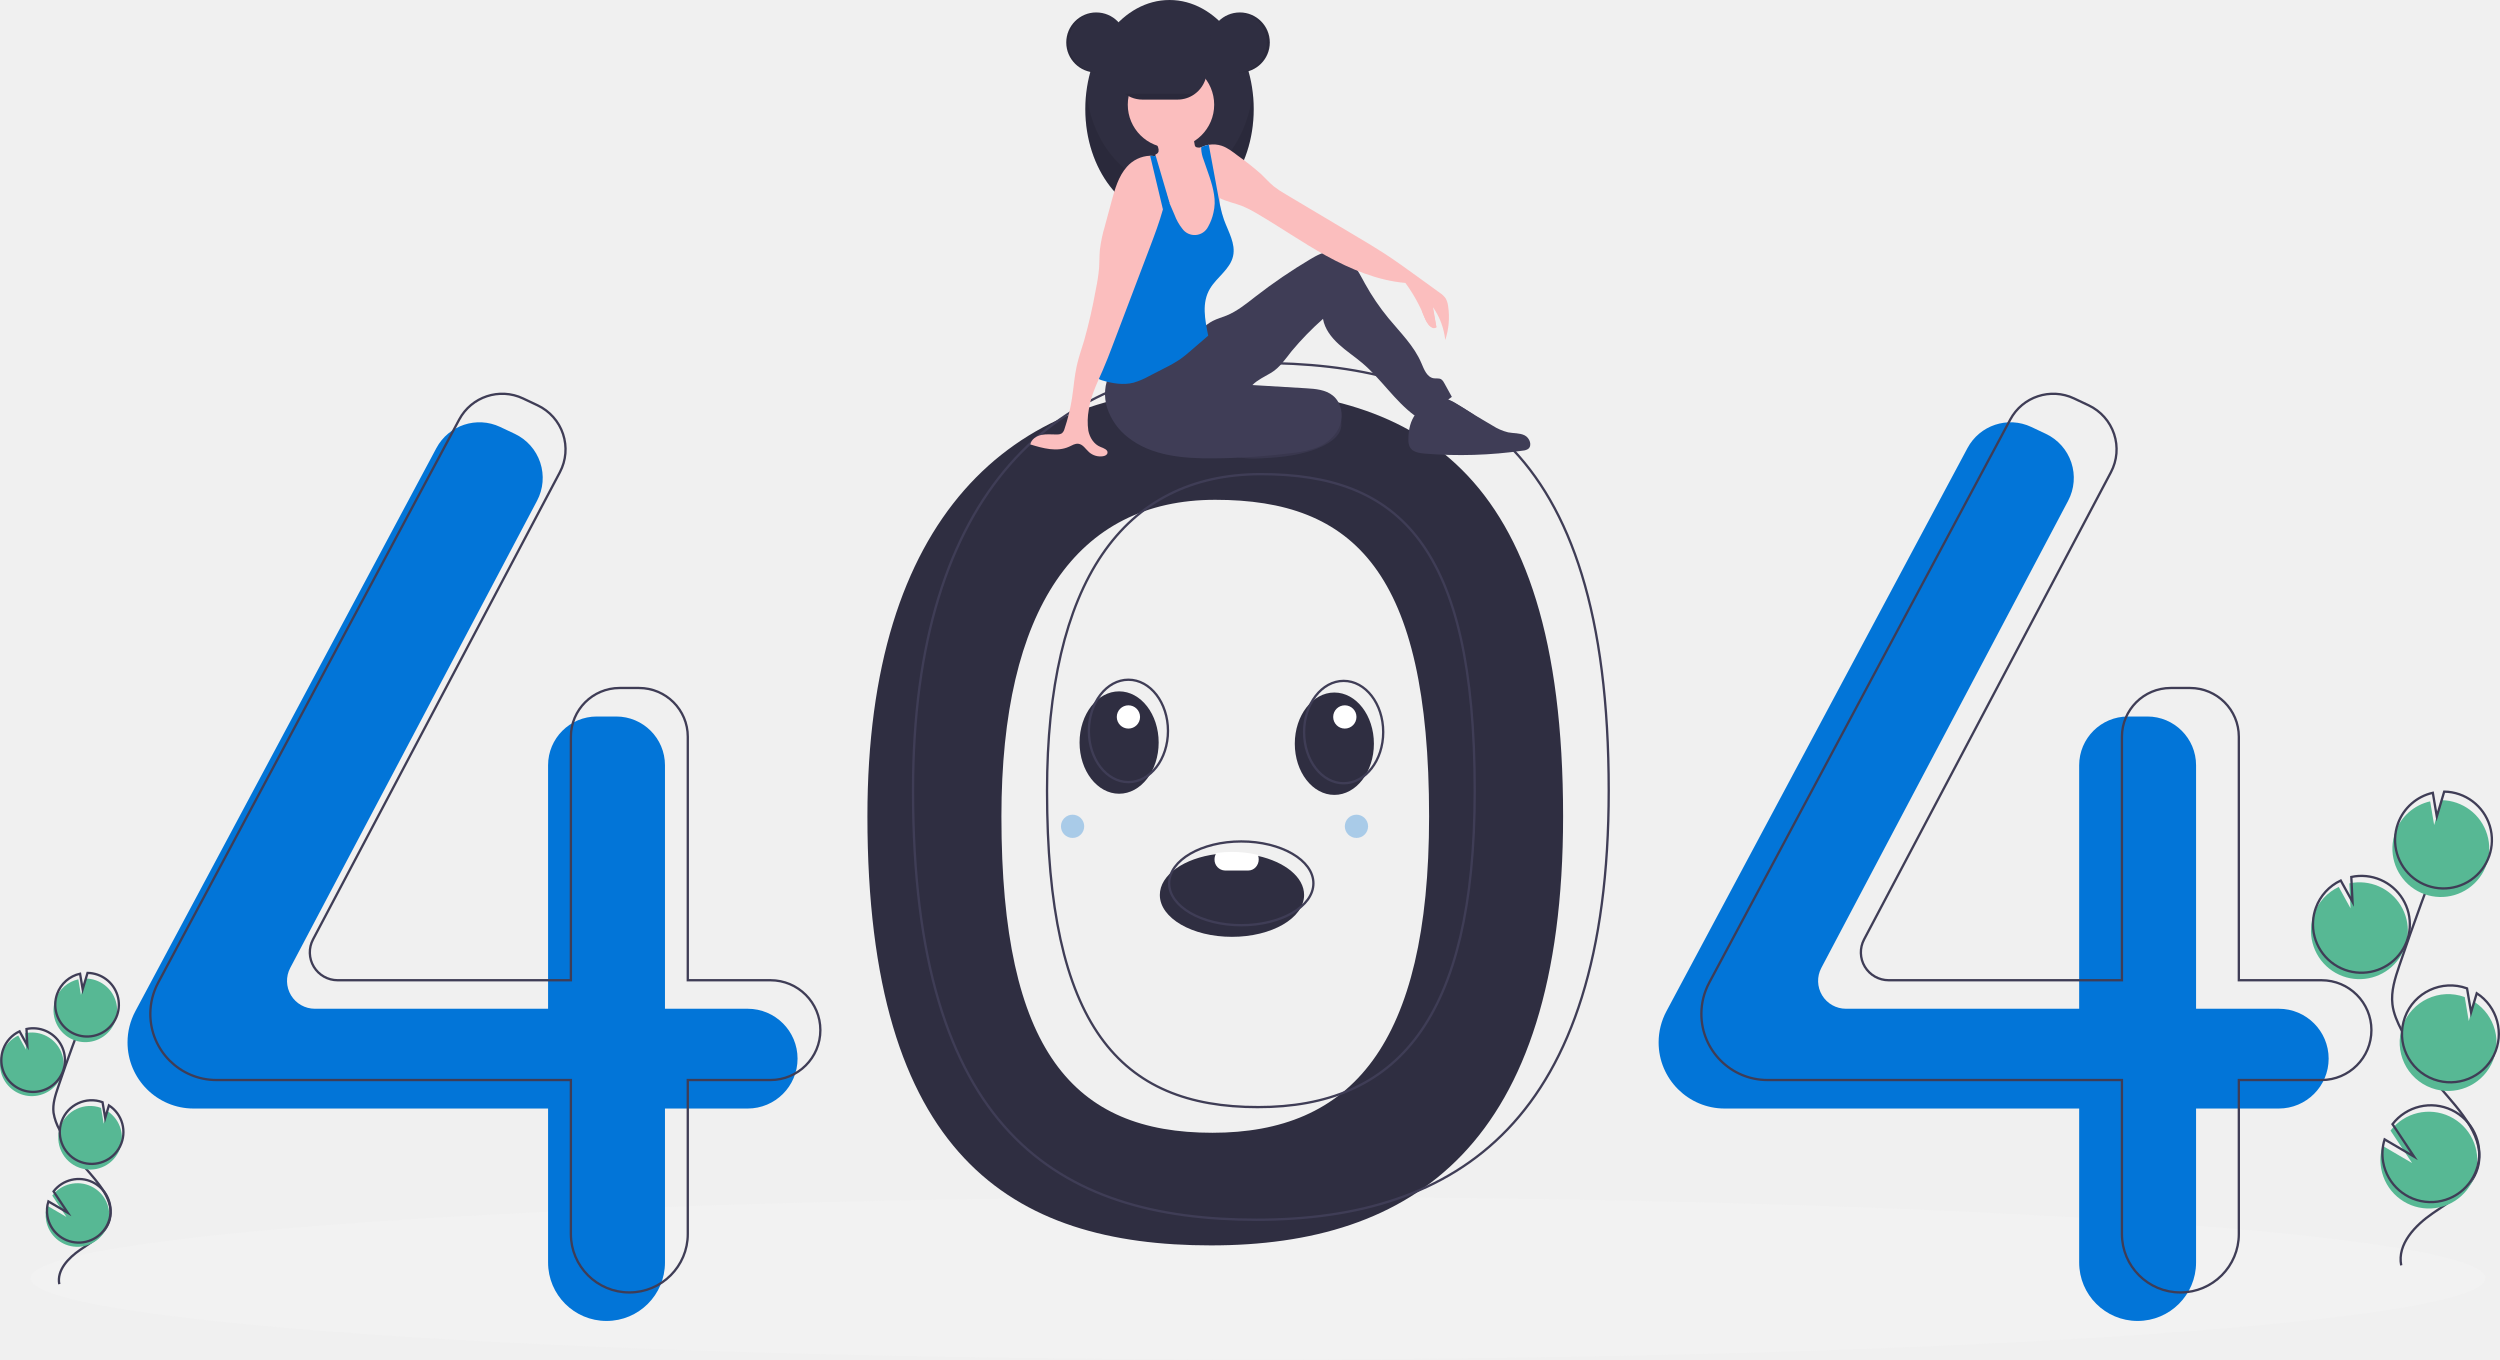
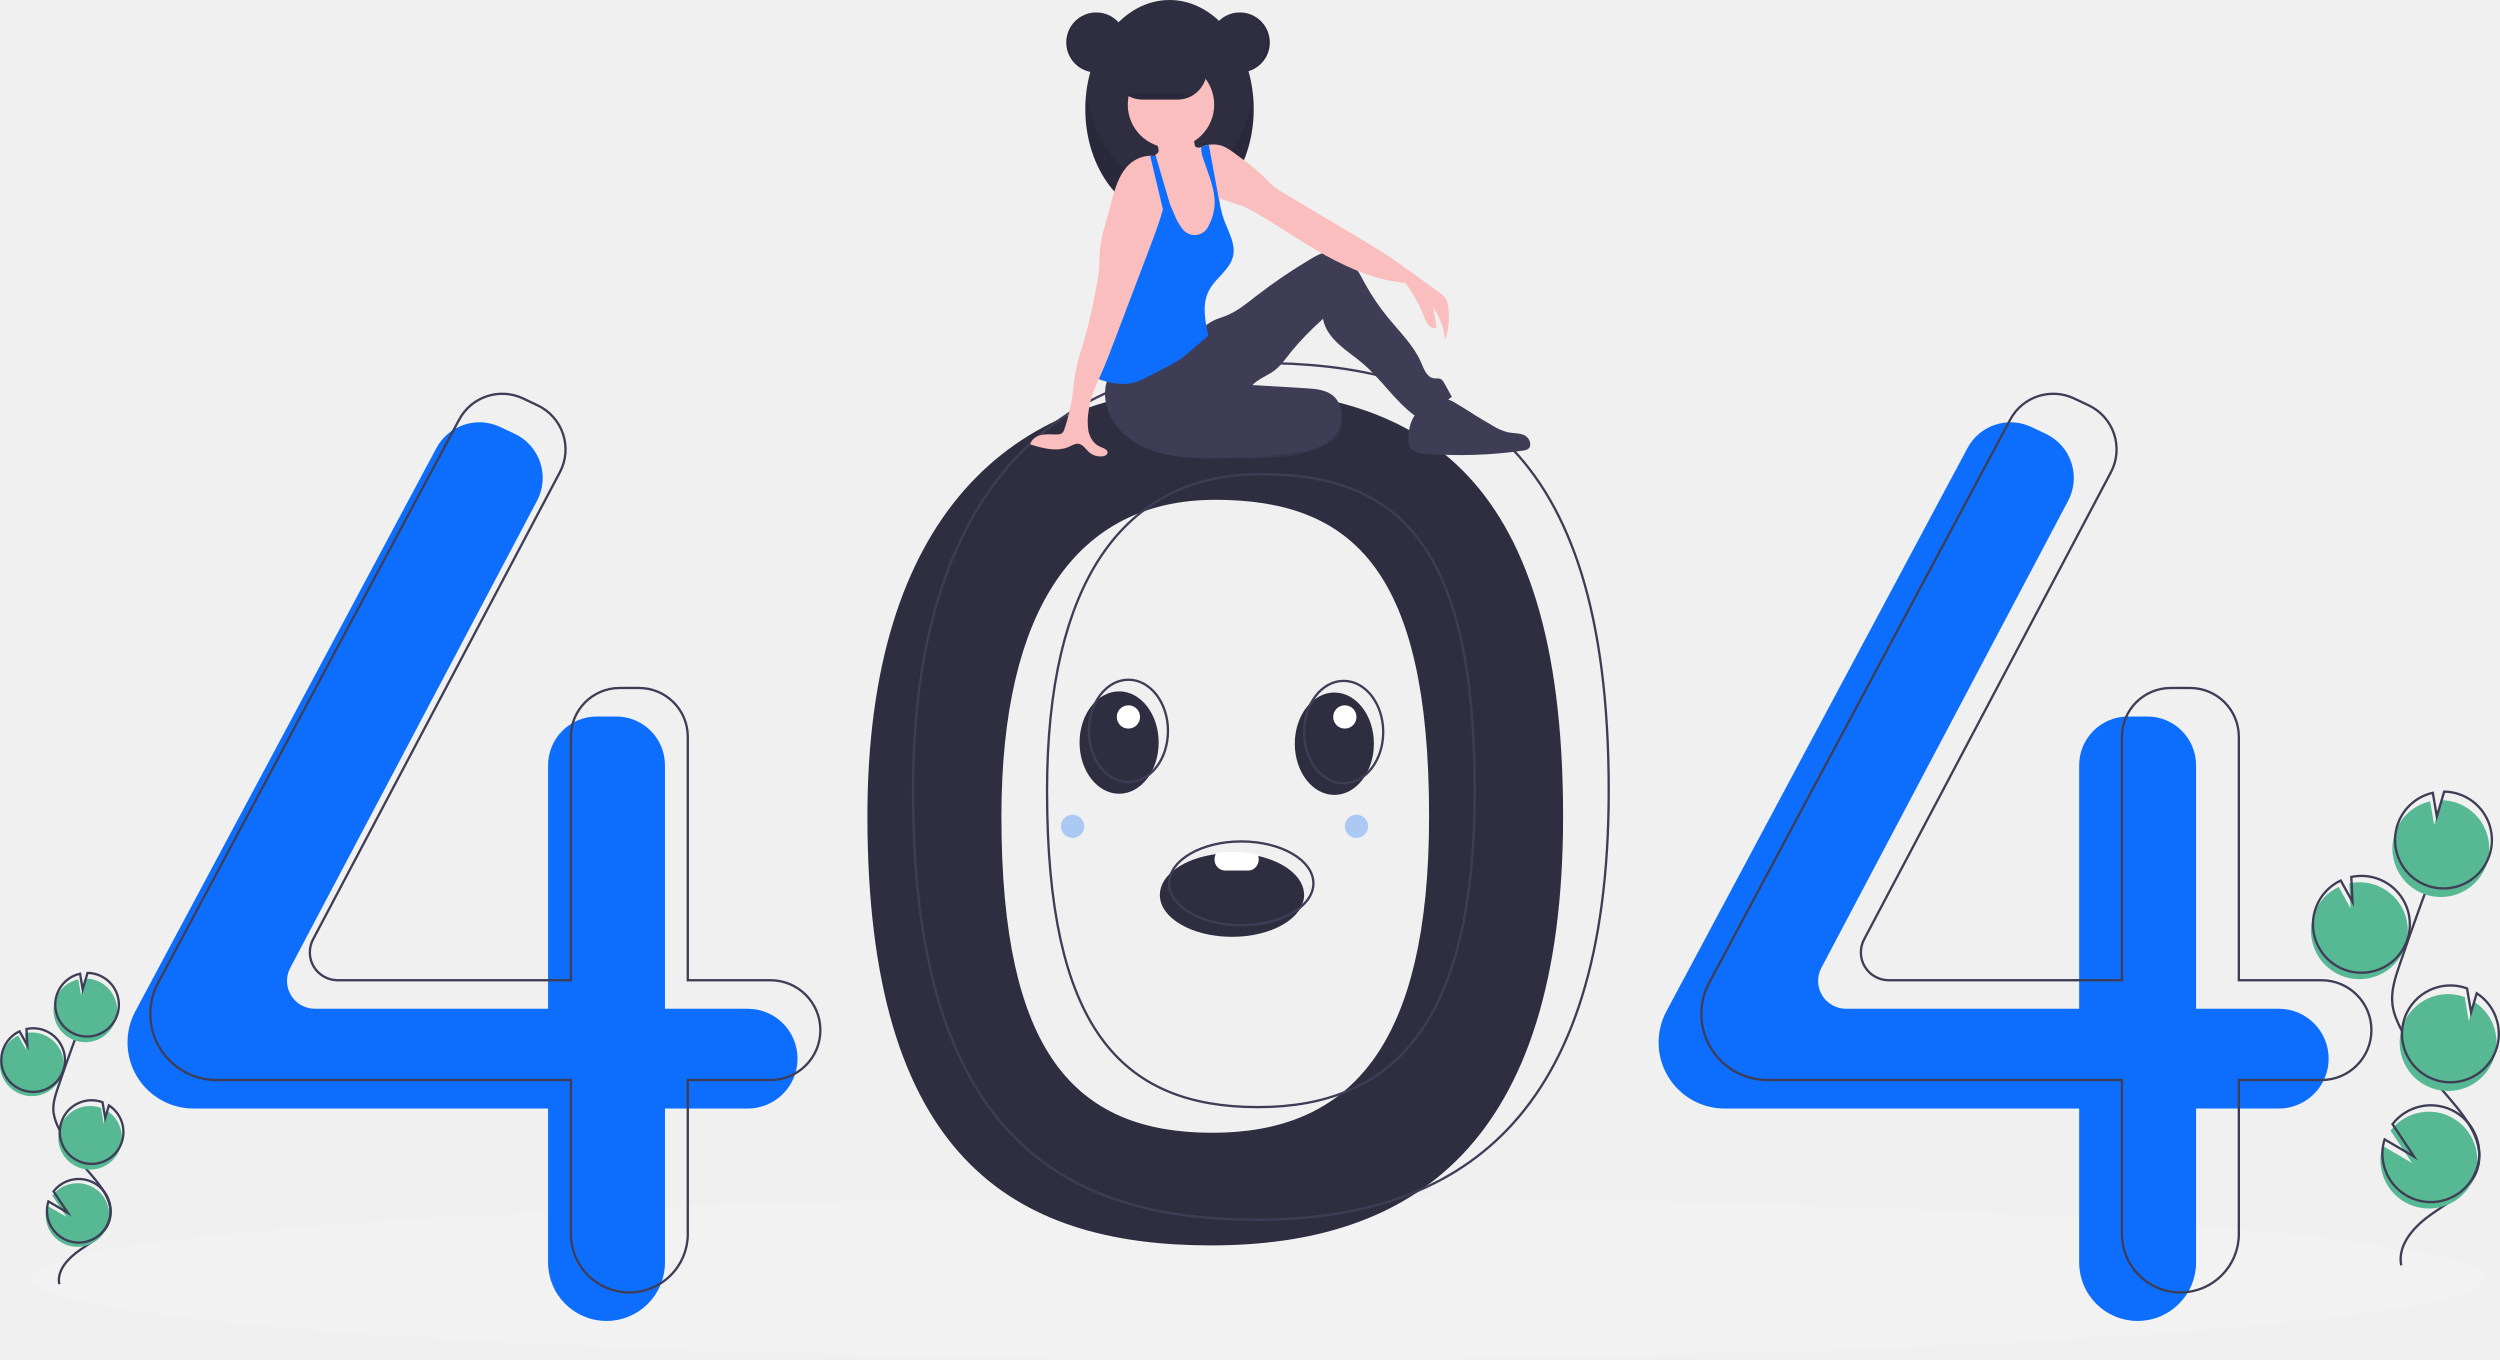
<svg xmlns="http://www.w3.org/2000/svg" id="fd59ce54-f850-4dfc-bc34-dd7d379d600e" data-name="Layer 1" width="1074.392" height="584.231" viewBox="0 0 1074.392 584.231">
  <ellipse cx="540.643" cy="549.309" rx="527.5" ry="34.922" fill="#f2f2f2" />
  <path d="M583.48,324.894c-85.944,0-147.651,55.139-147.651,183.798,0,145.813,61.707,184.411,147.651,184.411s151.327-42.274,151.327-184.411C734.807,356.753,669.424,324.894,583.48,324.894Zm.565,319.808c-59.527,0-90.626-34.923-90.626-135.916,0-89.112,32.372-136.105,91.899-136.105s91.899,30.868,91.899,136.105C677.217,607.234,643.572,644.703,584.045,644.703Z" transform="translate(-63.054 -157.8845)" fill="#2f2e41" />
-   <path d="M384.365,591.401H348.831V486.762A20.956,20.956,0,0,0,327.875,465.806h-8.326a20.956,20.956,0,0,0-20.956,20.956V591.401H198.363a11.963,11.963,0,0,1-10.578-17.552l106.082-200.78A20.956,20.956,0,0,0,284.287,344.33l-6.262-2.957a20.956,20.956,0,0,0-27.429,9.07L121.214,592.475a28.416,28.416,0,0,0-3.356,13.396v0a28.416,28.416,0,0,0,28.416,28.416H298.593v66.167a25.119,25.119,0,0,0,25.119,25.119h0a25.119,25.119,0,0,0,25.119-25.119V634.287h35.534a21.443,21.443,0,0,0,21.443-21.443v0A21.443,21.443,0,0,0,384.365,591.401Z" transform="translate(-63.054 -157.8845)" fill="#0275d8" />
-   <path d="M1042.362,591.401h-35.534V486.762A20.956,20.956,0,0,0,985.872,465.806h-8.326a20.956,20.956,0,0,0-20.956,20.956V591.401H856.359a11.963,11.963,0,0,1-10.578-17.552L951.864,373.069A20.956,20.956,0,0,0,942.284,344.33l-6.262-2.957a20.956,20.956,0,0,0-27.429,9.07L779.211,592.475a28.416,28.416,0,0,0-3.356,13.396v0a28.416,28.416,0,0,0,28.416,28.416H956.589v66.167a25.119,25.119,0,0,0,25.119,25.119h0a25.119,25.119,0,0,0,25.119-25.119V634.287h35.534a21.443,21.443,0,0,0,21.443-21.443v0A21.443,21.443,0,0,0,1042.362,591.401Z" transform="translate(-63.054 -157.8845)" fill="#0275d8" />
+   <path d="M384.365,591.401H348.831V486.762A20.956,20.956,0,0,0,327.875,465.806h-8.326a20.956,20.956,0,0,0-20.956,20.956V591.401H198.363a11.963,11.963,0,0,1-10.578-17.552l106.082-200.78A20.956,20.956,0,0,0,284.287,344.33l-6.262-2.957a20.956,20.956,0,0,0-27.429,9.07L121.214,592.475a28.416,28.416,0,0,0-3.356,13.396v0a28.416,28.416,0,0,0,28.416,28.416H298.593v66.167a25.119,25.119,0,0,0,25.119,25.119h0a25.119,25.119,0,0,0,25.119-25.119V634.287h35.534a21.443,21.443,0,0,0,21.443-21.443v0A21.443,21.443,0,0,0,384.365,591.401Z" transform="translate(-63.054 -157.8845)" fill="#0d6efd" />
+   <path d="M1042.362,591.401h-35.534V486.762A20.956,20.956,0,0,0,985.872,465.806h-8.326a20.956,20.956,0,0,0-20.956,20.956V591.401H856.359a11.963,11.963,0,0,1-10.578-17.552L951.864,373.069A20.956,20.956,0,0,0,942.284,344.33l-6.262-2.957a20.956,20.956,0,0,0-27.429,9.07L779.211,592.475a28.416,28.416,0,0,0-3.356,13.396v0a28.416,28.416,0,0,0,28.416,28.416H956.589v66.167a25.119,25.119,0,0,0,25.119,25.119h0a25.119,25.119,0,0,0,25.119-25.119V634.287h35.534a21.443,21.443,0,0,0,21.443-21.443v0A21.443,21.443,0,0,0,1042.362,591.401Z" transform="translate(-63.054 -157.8845)" fill="#0d6efd" />
  <path d="M394.168,579.148H358.634V474.509a20.956,20.956,0,0,0-20.956-20.956h-8.326a20.956,20.956,0,0,0-20.956,20.956V579.148H208.165a11.963,11.963,0,0,1-10.578-17.552L303.67,360.816a20.956,20.956,0,0,0-9.58-28.739l-6.262-2.957a20.956,20.956,0,0,0-27.429,9.07L131.017,580.222a28.416,28.416,0,0,0-3.356,13.396v0a28.416,28.416,0,0,0,28.416,28.416H308.395v66.167a25.119,25.119,0,0,0,25.119,25.119h0a25.119,25.119,0,0,0,25.119-25.119V622.034h35.534a21.443,21.443,0,0,0,21.443-21.443v0A21.443,21.443,0,0,0,394.168,579.148Z" transform="translate(-63.054 -157.8845)" fill="none" stroke="#3f3d56" stroke-miterlimit="10" />
  <path d="M1060.742,579.148h-35.534V474.509a20.956,20.956,0,0,0-20.956-20.956H995.925a20.956,20.956,0,0,0-20.956,20.956V579.148H874.739a11.963,11.963,0,0,1-10.578-17.552L970.244,360.816a20.956,20.956,0,0,0-9.58-28.739l-6.262-2.957a20.956,20.956,0,0,0-27.429,9.07L797.59,580.222a28.416,28.416,0,0,0-3.356,13.396v0a28.416,28.416,0,0,0,28.416,28.416H974.969v66.167a25.119,25.119,0,0,0,25.119,25.119h0a25.119,25.119,0,0,0,25.119-25.119V622.034h35.534a21.443,21.443,0,0,0,21.443-21.443v0A21.443,21.443,0,0,0,1060.742,579.148Z" transform="translate(-63.054 -157.8845)" fill="none" stroke="#3f3d56" stroke-miterlimit="10" />
  <path d="M603.085,313.866c-85.944,0-147.651,55.139-147.651,183.798,0,145.813,61.707,184.411,147.651,184.411s151.327-42.274,151.327-184.411C754.412,345.725,689.029,313.866,603.085,313.866Zm.565,319.808c-59.527,0-90.626-34.923-90.626-135.916,0-89.112,32.372-136.105,91.899-136.105s91.899,30.868,91.899,136.105C696.822,596.206,663.177,633.675,603.65,633.675Z" transform="translate(-63.054 -157.8845)" fill="none" stroke="#3f3d56" stroke-miterlimit="10" />
  <circle cx="471.141" cy="18.25" r="12.901" fill="#2f2e41" />
  <ellipse cx="502.607" cy="46.885" rx="36.186" ry="46.885" fill="#2f2e41" />
  <path d="M565.661,237.494c-18.128,0-33.141-17.271-35.776-39.805a60.976,60.976,0,0,0-.41,7.08c0,25.894,16.201,46.885,36.186,46.885s36.186-20.991,36.186-46.885a60.976,60.976,0,0,0-.41-7.08C598.803,220.224,583.789,237.494,565.661,237.494Z" transform="translate(-63.054 -157.8845)" opacity="0.1" />
  <path d="M639.296,342.073c-.777,3.193-4.128,5.751-7.839,7.538-7.802,3.757-17.425,4.878-26.76,5.254a45.176,45.176,0,0,1-7.144-.132,20.537,20.537,0,0,1-12.251-5.631,1.681,1.681,0,0,1,.044-2.844c4.969-5.459,13.262-8.806,21.616-11.216,6.334-1.827,17.381-6.561,24.29-5.922C637.944,329.739,640.277,338.041,639.296,342.073Z" transform="translate(-63.054 -157.8845)" fill="#3f3d56" />
  <path d="M639.296,342.073c-.777,3.193-4.128,5.751-7.839,7.538-7.802,3.757-17.425,4.878-26.76,5.254a45.176,45.176,0,0,1-7.144-.132,20.537,20.537,0,0,1-12.251-5.631,1.681,1.681,0,0,1,.044-2.844c4.969-5.459,13.262-8.806,21.616-11.216,6.334-1.827,17.381-6.561,24.29-5.922C637.944,329.739,640.277,338.041,639.296,342.073Z" transform="translate(-63.054 -157.8845)" opacity="0.1" />
  <path d="M540.098,318.206a19.77,19.77,0,0,0-1.199,15.075,26.339,26.339,0,0,0,8.829,12.497c10.095,8.092,23.988,9.205,36.925,9.093a284.649,284.649,0,0,0,33.905-2.324,40.538,40.538,0,0,0,11.001-2.554c4.222-1.827,7.933-5.178,9.436-9.526s.436-9.672-3.134-12.574c-3.137-2.55-7.463-2.9-11.498-3.143l-23.088-1.387c2.281-2.308,5.318-3.614,8.096-5.292,3.685-2.226,6.134-5.965,8.813-9.335a129.001,129.001,0,0,1,13.439-13.817c.751,4.31,3.478,7.85,6.687,10.824s6.908,5.368,10.244,8.2c8.079,6.858,13.896,16.167,22.392,22.5a43.829,43.829,0,0,0,16.049-8.012l-3.302-5.981a3.94,3.94,0,0,0-1.245-1.553c-.935-.575-2.14-.279-3.225-.441-2.901-.435-4.168-3.784-5.306-6.487-3.125-7.422-9.108-13.18-14.218-19.404a98.009,98.009,0,0,1-9.996-14.723c-1.717-3.102-3.288-6.331-5.617-9.003s-5.594-4.773-9.139-4.781c-3.132-.007-6.021,1.584-8.714,3.183a230.477,230.477,0,0,0-23.63,16.099c-3.944,3.062-7.863,6.296-12.489,8.174-1.947.79-4,1.331-5.869,2.292-3.273,1.684-5.757,4.534-8.431,7.064C566.277,311.892,553.219,317.738,540.098,318.206Z" transform="translate(-63.054 -157.8845)" fill="#3f3d56" />
  <path d="M588.374,253.983a23.774,23.774,0,0,1-1.734,8.033,10.045,10.045,0,0,1-5.768,5.573,12.375,12.375,0,0,1-5.623.182,10.882,10.882,0,0,1-4.582-1.561c-2.165-1.488-3.244-4.144-3.637-6.743-.393-2.596-.217-5.249-.469-7.863a42.944,42.944,0,0,0-1.202-6.255c-.17-.683-.343-1.362-.513-2.042-.167-.68-.33-1.359-.481-2.039-.138-.639-.267-1.281-.378-1.926-.091-.544-.173-1.092-.233-1.643a18.423,18.423,0,0,0-.809-4.811,14.607,14.607,0,0,0-1.687-2.854c-.286-.409-.563-.818-.818-1.243a5.89,5.89,0,0,1-.972-3.748,3.286,3.286,0,0,1,.148-.601c.025-.076.053-.151.085-.223A1.802,1.802,0,0,0,560.932,223.07a3.433,3.433,0,0,0-.148-1.778,11.318,11.318,0,0,0-.96-2.288c-.264-.478-1.161-1.34-1.167-1.888-.013-1.101,2.14-1.989,3.011-2.423a16.796,16.796,0,0,1,8.597-1.743c1.904.129,3.968.714,5.019,2.31.944,1.438.818,3.301,1.221,4.972a1.471,1.471,0,0,0,.299.664,1.341,1.341,0,0,0,.739.34,4.549,4.549,0,0,0,1.416.057h.003a2.931,2.931,0,0,0,.371-.054,4.957,4.957,0,0,0,2.033-.878q.585-.156,1.18-.255a.251.251,0,0,0,.047-.009c1.576,4.975,1.781,10.308,3.071,15.374.639,2.52,1.554,5.009,1.683,7.602.009.113.013.23.016.346.019.834-.047,1.674-.013,2.505a6.981,6.981,0,0,0,.126,1.114,15.611,15.611,0,0,0,.525,1.743l.009.028c.06.183.116.368.164.554.035.135.066.267.091.403l.003.009A14.938,14.938,0,0,1,588.374,253.983Z" transform="translate(-63.054 -157.8845)" fill="#fbbebe" />
  <circle cx="503.237" cy="44.997" r="18.565" fill="#fbbebe" />
  <path d="M684.157,304.033a30.445,30.445,0,0,0-5.236-14.103q.722,4.295,1.447,8.587a3.214,3.214,0,0,1-3.367-1.035,10.337,10.337,0,0,1-1.765-3.276,67.466,67.466,0,0,0-8.21-14.736c-11.819-.985-23.502-5.884-33.896-11.595-10.396-5.708-20.126-12.552-30.384-18.502a43.573,43.573,0,0,0-5.544-2.832c-3.21-1.287-6.812-1.954-9.855-3.468-.204-.101-.409-.208-.61-.318a12.578,12.578,0,0,1-1.945-1.306,10.344,10.344,0,0,1-.931-.856,20.351,20.351,0,0,1-3.559-5.953c-1.633-3.612-2.215-7.97-3.845-11.583a11.203,11.203,0,0,1,2.502-1.765h.003c.132-.069.264-.135.4-.198a11.94,11.94,0,0,1,2.004-.733q.585-.156,1.18-.255a.251.251,0,0,0,.047-.009,11.566,11.566,0,0,1,5.491.434c2.587.875,4.767,2.621,6.941,4.273a114.02,114.02,0,0,1,10.148,8.049c1.794,1.718,3.43,3.606,5.359,5.167a42.144,42.144,0,0,0,5.057,3.351q15.656,9.327,31.315,18.65c3.534,2.105,7.07,4.21,10.526,6.438,5.249,3.386,10.308,7.055,15.365,10.721q4.47,3.238,8.936,6.479a9.728,9.728,0,0,1,2.533,2.341,8.472,8.472,0,0,1,1.123,3.433A31.387,31.387,0,0,1,684.157,304.033Z" transform="translate(-63.054 -157.8845)" fill="#fbbebe" />
-   <path d="M592.977,267.944c-1.252,5.617-6.929,9.012-9.896,13.946-3.688,6.123-2.184,13.241-.799,20.255q-3.795,3.271-7.593,6.542c-1.397,1.199-2.794,2.404-4.298,3.464a57.351,57.351,0,0,1-6.86,3.94q-3.361,1.728-6.721,3.458a32.128,32.128,0,0,1-6.58,2.788c-4.415,1.133-9.103.34-13.471-.972a6.088,6.088,0,0,1-1.473-.601,2.394,2.394,0,0,1-.699-.632,3.911,3.911,0,0,1-.444-2.539c.444-7.351,2.24-14.547,4.031-21.69a85.26,85.26,0,0,1,3.848-12.577,85.077,85.077,0,0,1,5.415-10.151,68.368,68.368,0,0,1,7.929-11.514,18.479,18.479,0,0,0,3.675-4.739c1.117-2.549.686-5.472.913-8.247a17.148,17.148,0,0,1,1.633-6.007v-.003a17.093,17.093,0,0,1,1.743-2.882q.458,1.067.916,2.13.302.699.598,1.394.387.897.768,1.787,1.1,2.558,2.196,5.113a21.59,21.59,0,0,0,3.335,5.944,6.499,6.499,0,0,0,11.123-.853,21.261,21.261,0,0,0,2.272-6.013,19.215,19.215,0,0,0,.252-7.835c-.758-5.009-2.889-10.126-4.437-14.78a14.945,14.945,0,0,1-1.079-4.871,3.351,3.351,0,0,1,.057-.56c.009-.047.019-.098.028-.145a11.94,11.94,0,0,1,2.004-.733q.585-.156,1.18-.255,2.044,11.064,4.094,22.127c.032.173.066.346.098.522.195,1.057.393,2.115.614,3.169.198.957.412,1.91.651,2.857l.009.028c.082.321.167.639.255.957l.003.009c.242.868.513,1.731.818,2.58C590.938,257.475,594.164,262.629,592.977,267.944Z" transform="translate(-63.054 -157.8845)" fill="#0275d8" />
+   <path d="M592.977,267.944c-1.252,5.617-6.929,9.012-9.896,13.946-3.688,6.123-2.184,13.241-.799,20.255q-3.795,3.271-7.593,6.542c-1.397,1.199-2.794,2.404-4.298,3.464a57.351,57.351,0,0,1-6.86,3.94q-3.361,1.728-6.721,3.458a32.128,32.128,0,0,1-6.58,2.788c-4.415,1.133-9.103.34-13.471-.972a6.088,6.088,0,0,1-1.473-.601,2.394,2.394,0,0,1-.699-.632,3.911,3.911,0,0,1-.444-2.539c.444-7.351,2.24-14.547,4.031-21.69a85.26,85.26,0,0,1,3.848-12.577,85.077,85.077,0,0,1,5.415-10.151,68.368,68.368,0,0,1,7.929-11.514,18.479,18.479,0,0,0,3.675-4.739c1.117-2.549.686-5.472.913-8.247a17.148,17.148,0,0,1,1.633-6.007v-.003a17.093,17.093,0,0,1,1.743-2.882q.458,1.067.916,2.13.302.699.598,1.394.387.897.768,1.787,1.1,2.558,2.196,5.113a21.59,21.59,0,0,0,3.335,5.944,6.499,6.499,0,0,0,11.123-.853,21.261,21.261,0,0,0,2.272-6.013,19.215,19.215,0,0,0,.252-7.835c-.758-5.009-2.889-10.126-4.437-14.78a14.945,14.945,0,0,1-1.079-4.871,3.351,3.351,0,0,1,.057-.56c.009-.047.019-.098.028-.145a11.94,11.94,0,0,1,2.004-.733q.585-.156,1.18-.255,2.044,11.064,4.094,22.127c.032.173.066.346.098.522.195,1.057.393,2.115.614,3.169.198.957.412,1.91.651,2.857l.009.028c.082.321.167.639.255.957l.003.009c.242.868.513,1.731.818,2.58C590.938,257.475,594.164,262.629,592.977,267.944Z" transform="translate(-63.054 -157.8845)" fill="#0d6efd" />
  <path d="M668.321,346.877a6.583,6.583,0,0,0,.61,3.143c1.162,2.124,3.95,2.606,6.362,2.805a188.377,188.377,0,0,0,42.266-1.288,4.886,4.886,0,0,0,2.151-.668c1.99-1.395.763-4.795-1.41-5.884s-4.751-.826-7.135-1.297a22.479,22.479,0,0,1-6.678-2.896q-7.252-4.167-14.293-8.688c-2.795-1.795-6.093-3.71-9.24-2.646C672.43,332.343,668.265,337.681,668.321,346.877Z" transform="translate(-63.054 -157.8845)" fill="#3f3d56" />
  <path d="M564.437,240.874v.003c-.022.132-.044.261-.072.39-.035.214-.076.431-.116.645-.39,1.998-.868,3.987-1.419,5.963-1.51,5.459-3.534,10.831-5.541,16.123q-8.081,21.287-16.164,42.577c-1.359,3.575-2.716,7.152-4.261,10.654-.516,1.167-1.048,2.344-1.576,3.534-1.894,4.257-3.713,8.653-4.317,13.184a27.45,27.45,0,0,0-.192,9.04c.604,2.97,2.407,5.872,5.23,6.97,1.378.538,3.351,1.259,2.974,2.69-.204.787-1.098,1.171-1.901,1.303a7.312,7.312,0,0,1-5.966-1.718c-1.507-1.337-2.665-3.417-4.67-3.641-1.388-.151-2.665.68-3.936,1.262-5.186,2.369-11.227.711-16.674-.972.428-2.206,2.643-3.66,4.843-4.1,2.199-.444,4.474-.129,6.718-.189a3.51,3.51,0,0,0,2.042-.525,3.705,3.705,0,0,0,1.101-1.882,78.964,78.964,0,0,0,3.213-13.147c.724-4.666,1.026-9.405,2.058-14.015.802-3.597,2.042-7.08,3.106-10.61a224.682,224.682,0,0,0,5.06-22.077,78.02,78.02,0,0,0,1.425-9.368c.179-2.612.094-5.236.346-7.838a60.888,60.888,0,0,1,2.111-9.997q1.444-5.348,2.885-10.689c1.425-5.271,2.955-10.746,6.567-14.843a13.962,13.962,0,0,1,10.028-4.789,9.882,9.882,0,0,1,2.13.23c.116.028.233.057.349.088a8.634,8.634,0,0,1,2.174.9c1.114-.708,1.68-.459,2.42.632a6.973,6.973,0,0,1,.881,3.795A52.424,52.424,0,0,1,564.437,240.874Z" transform="translate(-63.054 -157.8845)" fill="#fbbebe" />
-   <path d="M565.661,245.046l-.047.047-.255.255-2.53,2.527-1.24-5.208-4.251-17.854a9.882,9.882,0,0,1,2.13.23,3.286,3.286,0,0,1,.148-.601l.201.689,1.441,4.902,2.728,9.308.45,1.532v.003Z" transform="translate(-63.054 -157.8845)" fill="#0275d8" />
+   <path d="M565.661,245.046l-.047.047-.255.255-2.53,2.527-1.24-5.208-4.251-17.854a9.882,9.882,0,0,1,2.13.23,3.286,3.286,0,0,1,.148-.601l.201.689,1.441,4.902,2.728,9.308.45,1.532v.003Z" transform="translate(-63.054 -157.8845)" fill="#0d6efd" />
  <path d="M581.715,188.087a12.582,12.582,0,0,1-3.7,8.896,12.314,12.314,0,0,1-1.36,1.176,12.528,12.528,0,0,1-7.536,2.524H554.023a12.59,12.59,0,0,1,0-25.18h15.096A12.629,12.629,0,0,1,581.715,188.087Z" transform="translate(-63.054 -157.8845)" fill="#2f2e41" />
  <circle cx="532.815" cy="18.25" r="12.901" fill="#2f2e41" />
  <path d="M595.554,163.234c-.158,0-.315.006-.472.012a12.898,12.898,0,0,1,0,25.778c.157.006.314.012.472.012a12.901,12.901,0,1,0,0-25.802Z" transform="translate(-63.054 -157.8845)" opacity="0.1" />
  <path d="M534.195,163.234c.158,0,.315.006.472.012a12.898,12.898,0,0,0,0,25.778c-.157.006-.314.012-.472.012a12.901,12.901,0,0,1,0-25.802Z" transform="translate(-63.054 -157.8845)" opacity="0.1" />
  <path d="M576.655,198.159a12.528,12.528,0,0,1-7.536,2.524H554.023a12.528,12.528,0,0,1-7.536-2.524Z" transform="translate(-63.054 -157.8845)" opacity="0.1" />
  <path d="M674.14,291.64s3.252,9.372,6.229,6.876L677.996,286.267Z" transform="translate(-63.054 -157.8845)" fill="#fbbebe" />
  <path d="M1069.918,577.434a20.813,20.813,0,1,0,2.772-39.915l.521,10.712-5.068-9.18a20.734,20.734,0,0,0-10.684,11.723,20.408,20.408,0,0,0-1.197,5.63A20.809,20.809,0,0,0,1069.918,577.434Z" transform="translate(-63.054 -157.8845)" fill="#57b894" />
  <path d="M1094.995,701.678c-1.789-9.11,5.963-17.187,13.621-22.437s16.605-10.408,19.218-19.317c3.755-12.804-7.43-24.53-16.136-34.642a125.3,125.3,0,0,1-16.524-24.557c-1.811-3.533-3.476-7.225-3.952-11.166-.686-5.675,1.137-11.323,2.974-16.737q9.179-27.052,19.628-53.65" transform="translate(-63.054 -157.8845)" fill="none" stroke="#3f3d56" stroke-miterlimit="10" />
  <path d="M1070.775,574.676a20.813,20.813,0,1,0,2.772-39.915l.521,10.712-5.068-9.18a20.734,20.734,0,0,0-10.684,11.723,20.408,20.408,0,0,0-1.197,5.63A20.809,20.809,0,0,0,1070.775,574.676Z" transform="translate(-63.054 -157.8845)" fill="none" stroke="#3f3d56" stroke-miterlimit="10" />
  <path d="M1092.451,515.473a20.788,20.788,0,0,1,14.98-13.198l1.714,10.184,3.177-10.696a20.81,20.81,0,1,1-19.871,13.71Z" transform="translate(-63.054 -157.8845)" fill="#57b894" />
  <path d="M1093.594,511.795a20.788,20.788,0,0,1,14.98-13.198l1.714,10.184,3.177-10.696a20.81,20.81,0,1,1-19.871,13.71Z" transform="translate(-63.054 -157.8845)" fill="none" stroke="#3f3d56" stroke-miterlimit="10" />
  <path d="M1108.045,625.489a20.81,20.81,0,0,0,18.419-37.023l-2.441,8.219-1.731-10.304a.362.362,0,0,0-.053-.02,20.811,20.811,0,1,0-14.194,39.127Z" transform="translate(-63.054 -157.8845)" fill="#57b894" />
  <path d="M1109.035,621.764a20.81,20.81,0,0,0,18.419-37.023l-2.441,8.219-1.731-10.304a.362.362,0,0,0-.053-.02,20.811,20.811,0,1,0-14.194,39.127Z" transform="translate(-63.054 -157.8845)" fill="none" stroke="#3f3d56" stroke-miterlimit="10" />
  <path d="M1086.378,660.051a20.801,20.801,0,1,0,4.011-16.297l9.273,13.957-12.67-7.408A20.616,20.616,0,0,0,1086.378,660.051Z" transform="translate(-63.054 -157.8845)" fill="#57b894" />
  <path d="M1087.235,657.294a20.801,20.801,0,1,0,4.011-16.297l9.273,13.957-12.67-7.408A20.616,20.616,0,0,0,1087.235,657.294Z" transform="translate(-63.054 -157.8845)" fill="none" stroke="#3f3d56" stroke-miterlimit="10" />
  <path d="M72.061,628.133a13.674,13.674,0,1,0,1.821-26.225l.342,7.038-3.33-6.032a13.623,13.623,0,0,0-7.019,7.702,13.409,13.409,0,0,0-.787,3.699A13.672,13.672,0,0,0,72.061,628.133Z" transform="translate(-63.054 -157.8845)" fill="#57b894" />
  <path d="M88.538,709.763c-1.175-5.986,3.918-11.292,8.949-14.741s10.91-6.838,12.626-12.692c2.467-8.412-4.882-16.117-10.601-22.76A82.324,82.324,0,0,1,88.656,643.436a22.21,22.21,0,0,1-2.597-7.336c-.451-3.729.747-7.439,1.954-10.996q6.031-17.773,12.896-35.249" transform="translate(-63.054 -157.8845)" fill="none" stroke="#3f3d56" stroke-miterlimit="10" />
  <path d="M72.625,626.321a13.674,13.674,0,1,0,1.821-26.225l.342,7.038L71.458,601.103a13.623,13.623,0,0,0-7.019,7.702,13.409,13.409,0,0,0-.787,3.699A13.672,13.672,0,0,0,72.625,626.321Z" transform="translate(-63.054 -157.8845)" fill="none" stroke="#3f3d56" stroke-miterlimit="10" />
  <path d="M86.866,587.423a13.658,13.658,0,0,1,9.842-8.671l1.126,6.691,2.087-7.027a13.673,13.673,0,1,1-13.055,9.007Z" transform="translate(-63.054 -157.8845)" fill="#57b894" />
  <path d="M87.617,585.007a13.658,13.658,0,0,1,9.842-8.671l1.126,6.691L100.673,576a13.673,13.673,0,1,1-13.055,9.007Z" transform="translate(-63.054 -157.8845)" fill="none" stroke="#3f3d56" stroke-miterlimit="10" />
  <path d="M97.112,659.706a13.673,13.673,0,0,0,12.102-24.325l-1.604,5.4-1.137-6.77a.238.238,0,0,0-.035-.013,13.673,13.673,0,1,0-9.326,25.707Z" transform="translate(-63.054 -157.8845)" fill="#57b894" />
  <path d="M97.762,657.259a13.673,13.673,0,0,0,12.102-24.325l-1.604,5.4-1.137-6.77a.238.238,0,0,0-.035-.013,13.673,13.673,0,1,0-9.326,25.707Z" transform="translate(-63.054 -157.8845)" fill="none" stroke="#3f3d56" stroke-miterlimit="10" />
  <path d="M82.876,682.414a13.667,13.667,0,1,0,2.635-10.708l6.092,9.17-8.324-4.867A13.545,13.545,0,0,0,82.876,682.414Z" transform="translate(-63.054 -157.8845)" fill="#57b894" />
  <path d="M83.439,680.602a13.667,13.667,0,1,0,2.635-10.708l6.092,9.17-8.324-4.867A13.545,13.545,0,0,0,83.439,680.602Z" transform="translate(-63.054 -157.8845)" fill="none" stroke="#3f3d56" stroke-miterlimit="10" />
  <ellipse cx="480.946" cy="319.115" rx="17" ry="22" fill="#2f2e41" />
  <ellipse cx="573.446" cy="319.615" rx="17" ry="22" fill="#2f2e41" />
  <path d="M623.5,542.5c0,9.94-13.88,18-31,18s-31-8.06-31-18c0-8.61,10.41-15.81,24.32-17.57a50.104,50.104,0,0,1,6.68-.43,50.699,50.699,0,0,1,11.13,1.2C615.25,528.29,623.5,534.84,623.5,542.5Z" transform="translate(-63.054 -157.8845)" fill="#2f2e41" />
  <ellipse cx="484.946" cy="314.115" rx="17" ry="22" fill="none" stroke="#3f3d56" stroke-miterlimit="10" />
  <ellipse cx="577.446" cy="314.615" rx="17" ry="22" fill="none" stroke="#3f3d56" stroke-miterlimit="10" />
  <ellipse cx="533.446" cy="379.615" rx="31" ry="18" fill="none" stroke="#3f3d56" stroke-miterlimit="10" />
  <path d="M604,527.2a4.937,4.937,0,0,1-1.32,3.392A4.339,4.339,0,0,1,599.5,532h-10a4.664,4.664,0,0,1-4.5-4.8,4.905,4.905,0,0,1,.82-2.741A47.02,47.02,0,0,1,592.5,524a47.665,47.665,0,0,1,11.13,1.28A5.067,5.067,0,0,1,604,527.2Z" transform="translate(-63.054 -157.8845)" fill="#fff" />
  <circle cx="484.946" cy="308.115" r="5" fill="#fff" />
  <circle cx="577.946" cy="308.115" r="5" fill="#fff" />
-   <circle cx="582.946" cy="355.115" r="5" fill="#0275d8" opacity="0.3" />
-   <circle cx="460.946" cy="355.115" r="5" fill="#0275d8" opacity="0.3" />
+   <circle cx="582.946" cy="355.115" r="5" fill="#0d6efd" opacity="0.3" />
+   <circle cx="460.946" cy="355.115" r="5" fill="#0d6efd" opacity="0.3" />
</svg>
